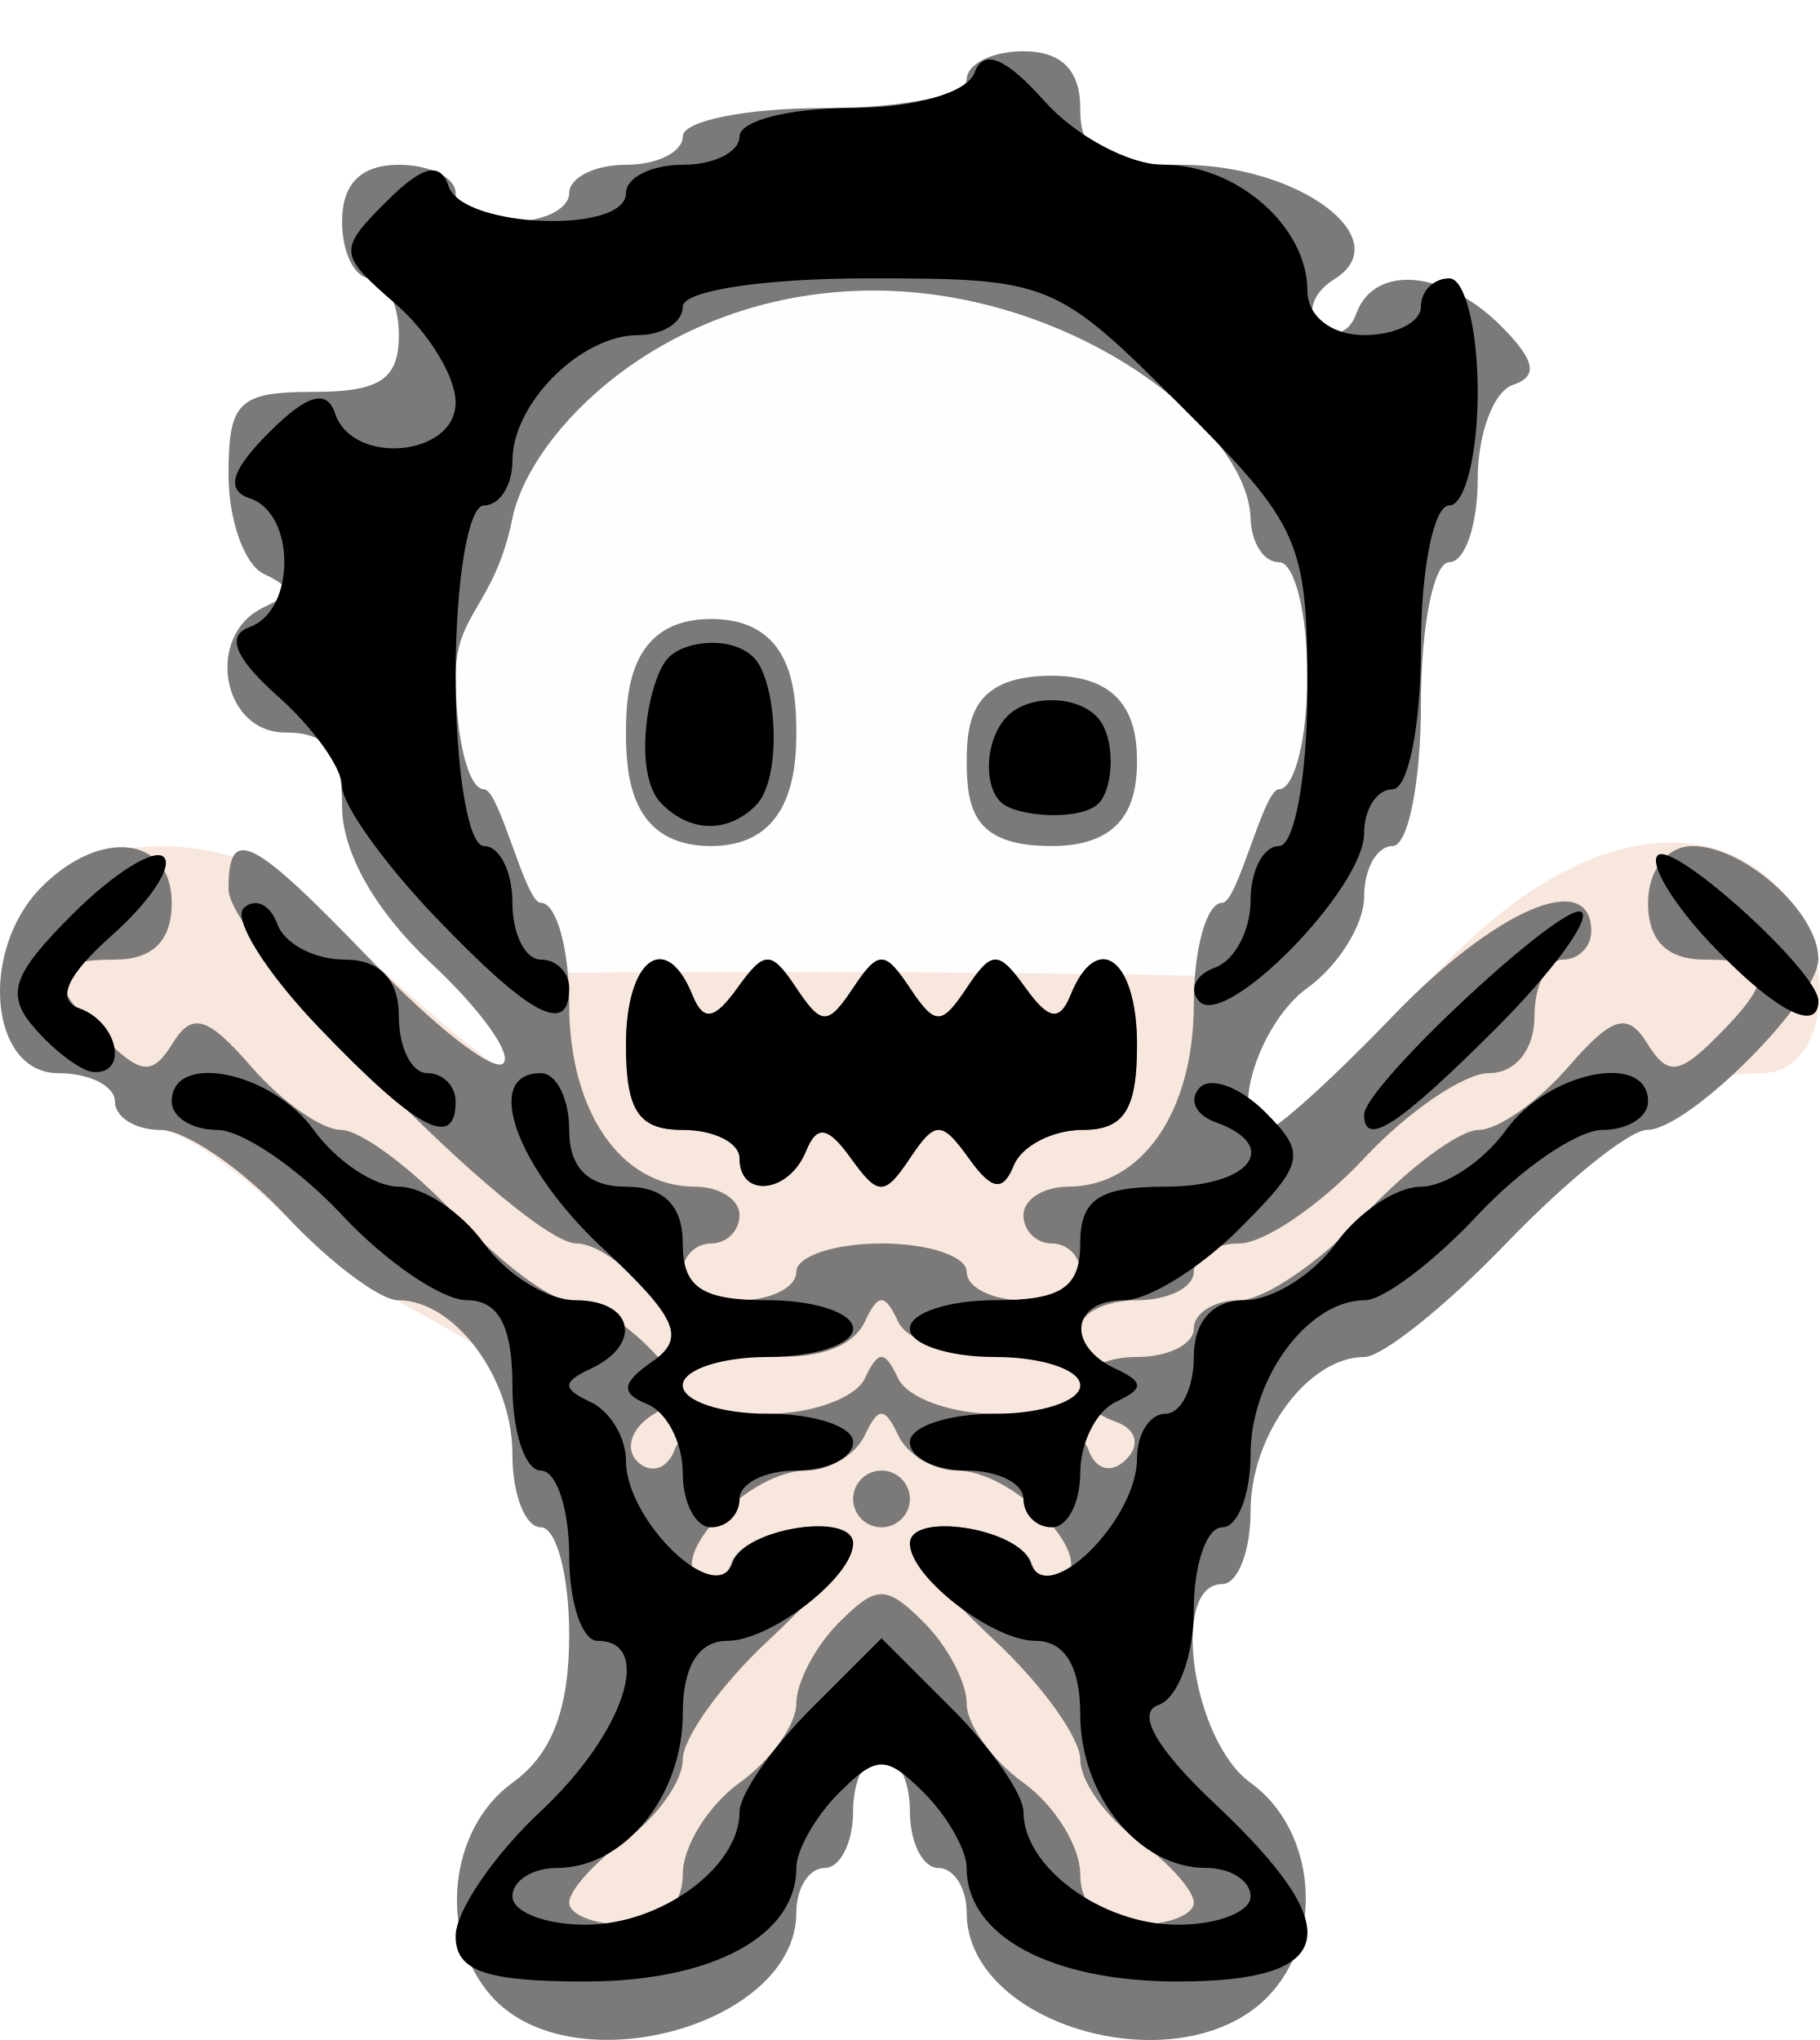
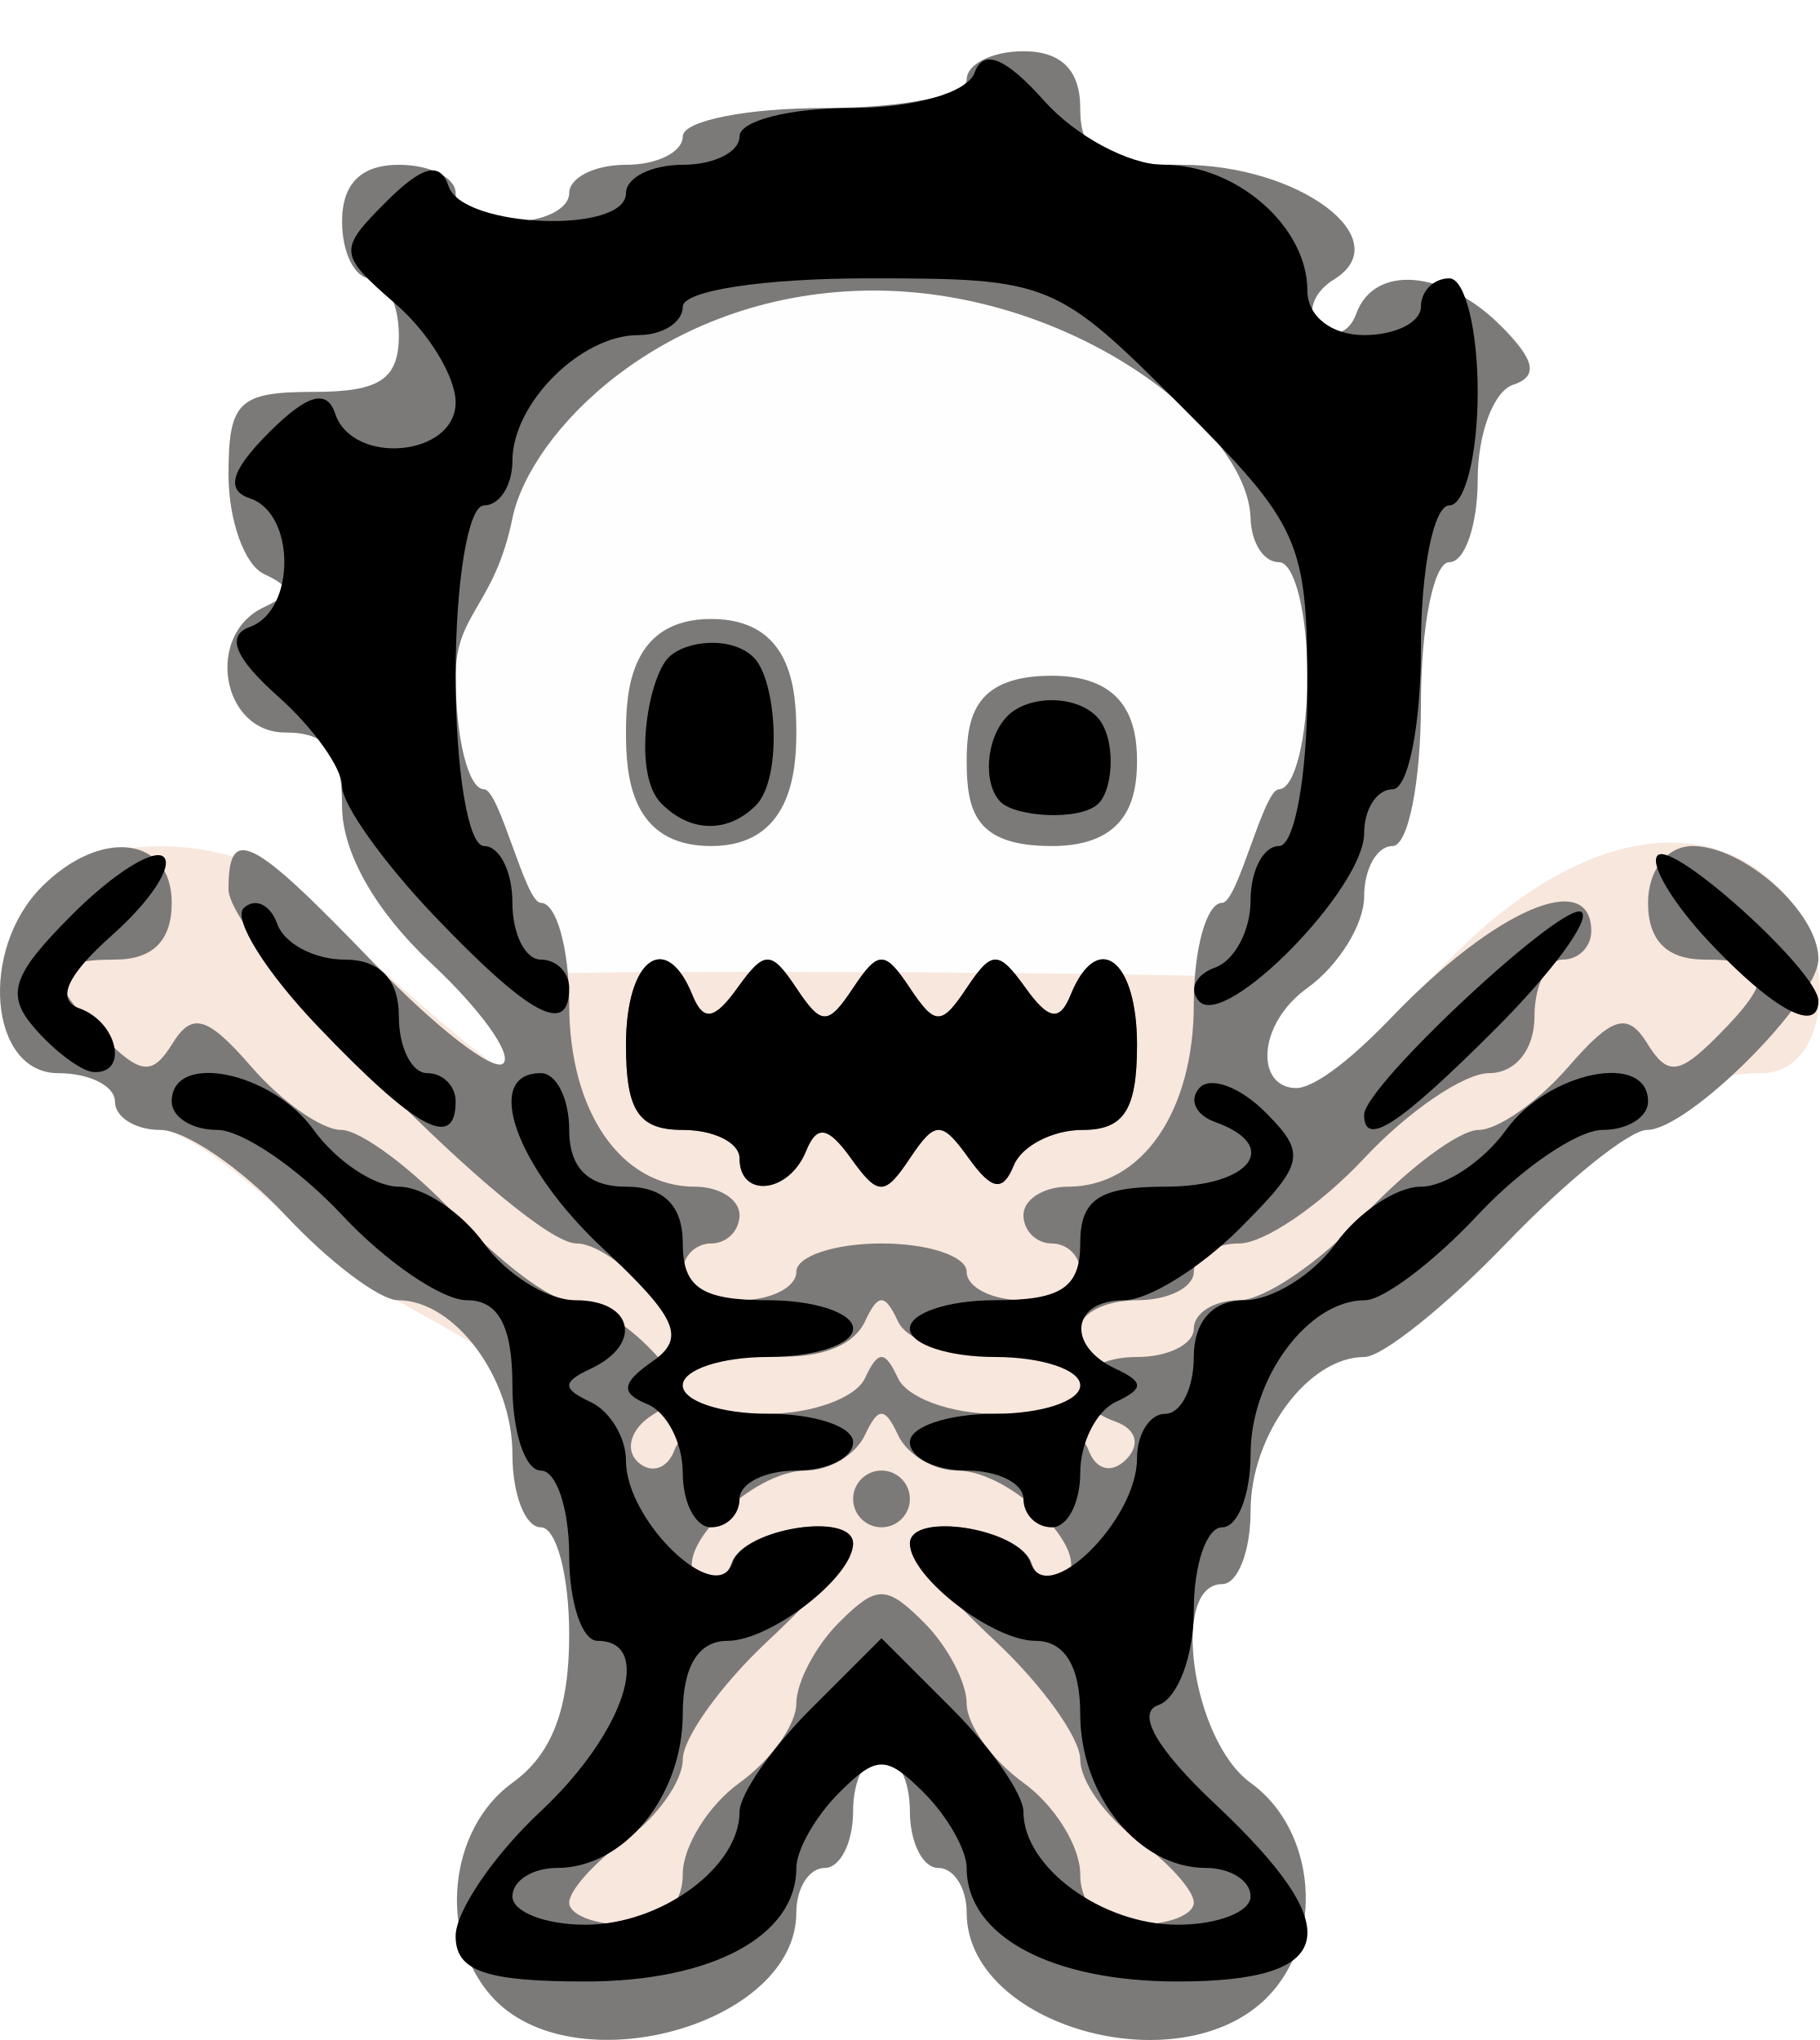
<svg xmlns="http://www.w3.org/2000/svg" width="33" height="37" id="svg11605" version="1.0">
  <defs id="defs11607" />
  <g id="layer1">
    <g transform="matrix(0.514842,0,0,0.514842,-21.46446,-122.3653)" id="g11585">
      <path id="path11587" d="M 61.403,275.078 L 55.242,261.542 L 59.225,247.232 L 82.885,246.04 L 90.437,260.988 L 82.081,278.676 L 72.135,280.266 L 61.403,275.078 z " style="fill:#fefefe" />
      <path id="path11589" d="M 60.878,307.886 C 58.999,305.752 59.672,302.504 61.926,300.879 C 63.987,299.394 61.628,290.886 61.628,288.686 C 61.628,285.709 54.854,283.681 52.74,281.481 C 50.626,279.281 48.187,277.481 47.318,277.481 C 46.45,277.481 45.74,277.031 45.74,276.481 C 45.74,275.931 44.84,275.481 43.74,275.481 C 41.317,275.481 40.939,271.139 43.169,268.91 C 45.355,266.724 50.698,267.127 52.879,269.642 C 53.91,270.83 59.807,276.163 60.216,275.725 C 60.626,275.286 60.646,272.292 59.959,272.047 C 59.271,271.801 86.494,271.926 85.807,272.171 C 85.119,272.417 84.975,277.78 85.365,278.199 C 85.754,278.618 90.44,273.875 92.62,271.606 C 96.889,267.164 101.501,266.1 104.311,268.91 C 106.541,271.139 106.163,275.481 103.74,275.481 C 102.64,275.481 99.653,275.931 99.653,276.481 C 99.653,277.031 96.854,279.281 94.74,281.481 C 92.626,283.681 83.454,286.639 83.454,289.32 C 83.454,290.734 81.593,299.592 83.653,301.078 C 85.985,302.758 85.976,305.208 83.927,307.258 C 80.82,310.365 73.29,299.481 72.74,299.481 C 72.19,299.481 63.706,311.098 60.878,307.886 z " style="fill:#f8e7dd" />
-       <path id="path11591" d="M 58.99,307.986 C 57.111,305.851 57.485,302.106 59.74,300.481 C 61.133,299.477 61.74,297.893 61.74,295.261 C 61.74,293.182 61.29,291.481 60.74,291.481 C 60.19,291.481 59.74,290.324 59.74,288.91 C 59.74,286.218 57.71,283.481 55.713,283.481 C 55.069,283.481 53.281,282.131 51.74,280.481 C 50.199,278.831 48.218,277.481 47.339,277.481 C 46.459,277.481 45.74,277.031 45.74,276.481 C 45.74,275.931 44.84,275.481 43.74,275.481 C 41.317,275.481 40.939,271.139 43.169,268.91 C 45.25,266.829 47.74,267.14 47.74,269.481 C 47.74,270.815 47.073,271.481 45.74,271.481 C 43.324,271.481 43.23,272.114 45.331,274.215 C 46.659,275.544 47.062,275.578 47.774,274.426 C 48.46,273.317 49.006,273.482 50.551,275.263 C 51.609,276.483 53.029,277.481 53.706,277.481 C 54.383,277.481 56.199,278.831 57.74,280.481 C 59.281,282.131 61.069,283.481 61.713,283.481 C 62.356,283.481 63.599,284.197 64.474,285.072 C 65.804,286.403 65.838,286.803 64.681,287.518 C 63.92,287.988 63.684,288.735 64.156,289.177 C 64.628,289.619 65.215,289.419 65.46,288.731 C 65.706,288.044 67.182,287.481 68.74,287.481 C 70.298,287.481 71.836,286.919 72.157,286.231 C 72.623,285.231 72.857,285.231 73.323,286.231 C 73.644,286.919 75.182,287.481 76.74,287.481 C 78.298,287.481 79.774,288.044 80.02,288.731 C 80.279,289.458 80.837,289.61 81.353,289.094 C 81.869,288.579 81.717,288.021 80.99,287.761 C 79.016,287.056 79.534,285.481 81.74,285.481 C 82.84,285.481 83.74,285.031 83.74,284.481 C 83.74,283.931 84.459,283.481 85.339,283.481 C 86.218,283.481 88.199,282.131 89.74,280.481 C 91.281,278.831 93.097,277.481 93.774,277.481 C 94.451,277.481 95.871,276.483 96.929,275.263 C 98.474,273.482 99.02,273.317 99.706,274.426 C 100.418,275.578 100.821,275.544 102.149,274.215 C 104.25,272.114 104.156,271.481 101.74,271.481 C 100.407,271.481 99.74,270.815 99.74,269.481 C 99.74,268.33 100.407,267.481 101.311,267.481 C 103.13,267.481 105.74,269.824 105.74,271.455 C 105.74,272.909 101.162,277.481 99.707,277.481 C 99.089,277.481 96.854,279.281 94.74,281.481 C 92.626,283.681 90.379,285.481 89.747,285.481 C 87.768,285.481 85.74,288.229 85.74,290.91 C 85.74,292.324 85.29,293.481 84.74,293.481 C 82.892,293.481 83.679,298.996 85.74,300.481 C 88.072,302.162 88.361,306.003 86.311,308.053 C 83.205,311.16 75.74,309.041 75.74,305.053 C 75.74,304.188 75.29,303.481 74.74,303.481 C 74.19,303.481 73.74,302.581 73.74,301.481 C 73.74,300.381 73.29,299.481 72.74,299.481 C 72.19,299.481 71.74,300.381 71.74,301.481 C 71.74,302.581 71.29,303.481 70.74,303.481 C 70.19,303.481 69.74,304.188 69.74,305.053 C 69.74,309.036 61.818,311.198 58.99,307.986 z M 65.74,303.702 C 65.74,302.724 66.64,301.274 67.74,300.481 C 68.84,299.689 69.74,298.432 69.74,297.689 C 69.74,296.946 70.415,295.663 71.24,294.838 C 72.573,293.505 72.907,293.505 74.24,294.838 C 75.065,295.663 75.74,296.946 75.74,297.689 C 75.74,298.432 76.64,299.689 77.74,300.481 C 78.84,301.274 79.74,302.724 79.74,303.702 C 79.74,304.815 80.489,305.481 81.74,305.481 C 82.84,305.481 83.74,305.131 83.74,304.702 C 83.74,304.274 82.84,303.274 81.74,302.481 C 80.64,301.689 79.74,300.42 79.74,299.662 C 79.74,298.904 78.39,297.023 76.74,295.481 C 75.09,293.94 73.74,292.409 73.74,292.08 C 73.74,290.915 77.58,291.5 78.02,292.731 C 78.265,293.419 78.806,293.665 79.222,293.279 C 80.211,292.36 77.31,289.481 75.395,289.481 C 74.576,289.481 73.644,288.919 73.323,288.231 C 72.857,287.231 72.623,287.231 72.157,288.231 C 71.836,288.919 70.904,289.481 70.085,289.481 C 68.17,289.481 65.269,292.36 66.258,293.279 C 66.674,293.665 67.215,293.419 67.46,292.731 C 67.9,291.5 71.74,290.915 71.74,292.08 C 71.74,292.409 70.39,293.94 68.74,295.481 C 67.09,297.023 65.74,298.904 65.74,299.662 C 65.74,300.42 64.84,301.689 63.74,302.481 C 62.64,303.274 61.74,304.274 61.74,304.702 C 61.74,305.131 62.64,305.481 63.74,305.481 C 64.991,305.481 65.74,304.815 65.74,303.702 z M 71.74,290.481 C 71.74,289.931 72.19,289.481 72.74,289.481 C 73.29,289.481 73.74,289.931 73.74,290.481 C 73.74,291.031 73.29,291.481 72.74,291.481 C 72.19,291.481 71.74,291.031 71.74,290.481 z M 64.74,283.481 C 63.947,282.381 62.713,281.481 61.998,281.481 C 60.177,281.481 49.74,270.856 49.74,269.003 C 49.74,266.701 50.537,267.106 54.86,271.606 C 57.04,273.875 59.091,275.463 59.419,275.136 C 59.746,274.808 58.603,273.221 56.877,271.61 C 54.918,269.779 53.74,267.704 53.74,266.08 C 53.74,264.148 53.227,263.481 51.74,263.481 C 49.49,263.481 48.905,260.038 50.99,259.065 C 51.99,258.598 51.99,258.365 50.99,257.898 C 50.303,257.577 49.74,256.002 49.74,254.398 C 49.74,251.824 50.092,251.481 52.74,251.481 C 55.073,251.481 55.74,251.037 55.74,249.481 C 55.74,248.381 55.29,247.481 54.74,247.481 C 54.19,247.481 53.74,246.581 53.74,245.481 C 53.74,244.148 54.407,243.481 55.74,243.481 C 56.84,243.481 57.74,243.931 57.74,244.481 C 57.74,245.031 58.64,245.481 59.74,245.481 C 60.84,245.481 61.74,245.031 61.74,244.481 C 61.74,243.931 62.64,243.481 63.74,243.481 C 64.84,243.481 65.74,243.031 65.74,242.481 C 65.74,241.931 67.99,241.481 70.74,241.481 C 73.49,241.481 75.74,241.031 75.74,240.481 C 75.74,239.931 76.64,239.481 77.74,239.481 C 79.073,239.481 79.74,240.148 79.74,241.481 C 79.74,243.108 80.407,243.481 83.311,243.481 C 87.463,243.481 90.96,246.11 88.681,247.518 C 87.92,247.988 87.684,248.735 88.156,249.177 C 88.628,249.619 89.215,249.419 89.46,248.731 C 90.088,246.973 92.579,247.178 94.553,249.151 C 95.767,250.365 95.884,250.933 94.981,251.234 C 94.298,251.462 93.74,252.961 93.74,254.565 C 93.74,256.169 93.29,257.481 92.74,257.481 C 92.19,257.481 91.74,259.731 91.74,262.481 C 91.74,265.231 91.29,267.481 90.74,267.481 C 90.19,267.481 89.74,268.282 89.74,269.261 C 89.74,270.239 88.84,271.689 87.74,272.481 C 85.939,273.779 84.887,277.481 86.318,277.481 C 86.637,277.481 88.626,275.681 90.74,273.481 C 94.365,269.709 97.74,268.262 97.74,270.481 C 97.74,271.031 97.29,271.481 96.74,271.481 C 96.19,271.481 95.74,272.381 95.74,273.481 C 95.74,274.647 95.073,275.481 94.141,275.481 C 93.262,275.481 91.281,276.831 89.74,278.481 C 88.199,280.131 86.218,281.481 85.339,281.481 C 84.459,281.481 83.74,281.931 83.74,282.481 C 83.74,283.031 82.84,283.481 81.74,283.481 C 80.64,283.481 79.74,283.931 79.74,284.481 C 79.74,285.934 74.014,285.71 73.323,284.231 C 72.857,283.231 72.623,283.231 72.157,284.231 C 71.235,286.206 66.347,285.711 64.74,283.481 z M 69.74,282.481 C 69.74,281.931 71.09,281.481 72.74,281.481 C 74.39,281.481 75.74,281.931 75.74,282.481 C 75.74,283.031 76.64,283.481 77.74,283.481 C 78.84,283.481 79.74,283.031 79.74,282.481 C 79.74,281.931 79.29,281.481 78.74,281.481 C 78.19,281.481 77.74,281.031 77.74,280.481 C 77.74,279.931 78.447,279.481 79.311,279.481 C 81.917,279.481 83.74,276.834 83.74,273.053 C 83.74,271.088 84.19,269.481 84.74,269.481 C 85.29,269.481 86.19,265.481 86.74,265.481 C 87.29,265.481 87.74,263.681 87.74,261.481 C 87.74,259.281 87.29,257.481 86.74,257.481 C 86.19,257.481 85.766,256.786 85.74,255.936 C 85.64,252.65 79.281,247.762 72.133,247.915 C 64.984,248.068 60.353,252.933 59.74,255.936 C 59.11,259.022 57.74,259.281 57.74,261.481 C 57.74,263.681 58.19,265.481 58.74,265.481 C 59.29,265.481 60.19,269.481 60.74,269.481 C 61.29,269.481 61.74,271.088 61.74,273.053 C 61.74,276.834 63.563,279.481 66.169,279.481 C 67.033,279.481 67.74,279.931 67.74,280.481 C 67.74,281.031 67.29,281.481 66.74,281.481 C 66.19,281.481 65.74,281.931 65.74,282.481 C 65.74,283.031 66.64,283.481 67.74,283.481 C 68.84,283.481 69.74,283.031 69.74,282.481 z M 67.74,278.481 C 67.74,277.931 66.84,277.481 65.74,277.481 C 64.184,277.481 63.74,276.815 63.74,274.481 C 63.74,271.459 65.14,270.413 66.081,272.731 C 66.462,273.673 66.854,273.611 67.664,272.481 C 68.62,271.148 68.851,271.148 69.74,272.481 C 70.629,273.815 70.851,273.815 71.74,272.481 C 72.629,271.148 72.851,271.148 73.74,272.481 C 74.629,273.815 74.851,273.815 75.74,272.481 C 76.629,271.148 76.86,271.148 77.816,272.481 C 78.626,273.611 79.018,273.673 79.399,272.731 C 80.34,270.413 81.74,271.459 81.74,274.481 C 81.74,276.771 81.286,277.481 79.823,277.481 C 78.769,277.481 77.678,278.044 77.399,278.731 C 77.018,279.673 76.626,279.611 75.816,278.481 C 74.86,277.148 74.629,277.148 73.74,278.481 C 72.851,279.815 72.62,279.815 71.664,278.481 C 70.854,277.352 70.462,277.29 70.081,278.231 C 69.476,279.721 67.74,279.906 67.74,278.481 z M 63.74,263.481 C 63.74,261.988 63.907,259.481 66.74,259.481 C 69.573,259.481 69.74,261.939 69.74,263.481 C 69.74,264.825 69.573,267.481 66.74,267.481 C 63.907,267.481 63.74,265.024 63.74,263.481 z M 75.74,264.481 C 75.74,262.858 76.073,261.481 78.74,261.481 C 81.407,261.481 81.74,263.202 81.74,264.481 C 81.74,265.81 81.407,267.481 78.74,267.481 C 76.073,267.481 75.74,266.303 75.74,264.481 z " style="fill:#7c7a78" />
+       <path id="path11591" d="M 58.99,307.986 C 57.111,305.851 57.485,302.106 59.74,300.481 C 61.133,299.477 61.74,297.893 61.74,295.261 C 61.74,293.182 61.29,291.481 60.74,291.481 C 60.19,291.481 59.74,290.324 59.74,288.91 C 59.74,286.218 57.71,283.481 55.713,283.481 C 55.069,283.481 53.281,282.131 51.74,280.481 C 50.199,278.831 48.218,277.481 47.339,277.481 C 46.459,277.481 45.74,277.031 45.74,276.481 C 45.74,275.931 44.84,275.481 43.74,275.481 C 41.317,275.481 40.939,271.139 43.169,268.91 C 45.25,266.829 47.74,267.14 47.74,269.481 C 47.74,270.815 47.073,271.481 45.74,271.481 C 43.324,271.481 43.23,272.114 45.331,274.215 C 46.659,275.544 47.062,275.578 47.774,274.426 C 48.46,273.317 49.006,273.482 50.551,275.263 C 51.609,276.483 53.029,277.481 53.706,277.481 C 54.383,277.481 56.199,278.831 57.74,280.481 C 59.281,282.131 61.069,283.481 61.713,283.481 C 62.356,283.481 63.599,284.197 64.474,285.072 C 65.804,286.403 65.838,286.803 64.681,287.518 C 63.92,287.988 63.684,288.735 64.156,289.177 C 64.628,289.619 65.215,289.419 65.46,288.731 C 65.706,288.044 67.182,287.481 68.74,287.481 C 70.298,287.481 71.836,286.919 72.157,286.231 C 72.623,285.231 72.857,285.231 73.323,286.231 C 73.644,286.919 75.182,287.481 76.74,287.481 C 78.298,287.481 79.774,288.044 80.02,288.731 C 80.279,289.458 80.837,289.61 81.353,289.094 C 81.869,288.579 81.717,288.021 80.99,287.761 C 79.016,287.056 79.534,285.481 81.74,285.481 C 82.84,285.481 83.74,285.031 83.74,284.481 C 83.74,283.931 84.459,283.481 85.339,283.481 C 86.218,283.481 88.199,282.131 89.74,280.481 C 91.281,278.831 93.097,277.481 93.774,277.481 C 94.451,277.481 95.871,276.483 96.929,275.263 C 98.474,273.482 99.02,273.317 99.706,274.426 C 100.418,275.578 100.821,275.544 102.149,274.215 C 104.25,272.114 104.156,271.481 101.74,271.481 C 100.407,271.481 99.74,270.815 99.74,269.481 C 99.74,268.33 100.407,267.481 101.311,267.481 C 103.13,267.481 105.74,269.824 105.74,271.455 C 105.74,272.909 101.162,277.481 99.707,277.481 C 99.089,277.481 96.854,279.281 94.74,281.481 C 92.626,283.681 90.379,285.481 89.747,285.481 C 87.768,285.481 85.74,288.229 85.74,290.91 C 85.74,292.324 85.29,293.481 84.74,293.481 C 82.892,293.481 83.679,298.996 85.74,300.481 C 88.072,302.162 88.361,306.003 86.311,308.053 C 83.205,311.16 75.74,309.041 75.74,305.053 C 75.74,304.188 75.29,303.481 74.74,303.481 C 74.19,303.481 73.74,302.581 73.74,301.481 C 73.74,300.381 73.29,299.481 72.74,299.481 C 72.19,299.481 71.74,300.381 71.74,301.481 C 71.74,302.581 71.29,303.481 70.74,303.481 C 70.19,303.481 69.74,304.188 69.74,305.053 C 69.74,309.036 61.818,311.198 58.99,307.986 z M 65.74,303.702 C 65.74,302.724 66.64,301.274 67.74,300.481 C 68.84,299.689 69.74,298.432 69.74,297.689 C 69.74,296.946 70.415,295.663 71.24,294.838 C 72.573,293.505 72.907,293.505 74.24,294.838 C 75.065,295.663 75.74,296.946 75.74,297.689 C 75.74,298.432 76.64,299.689 77.74,300.481 C 78.84,301.274 79.74,302.724 79.74,303.702 C 79.74,304.815 80.489,305.481 81.74,305.481 C 82.84,305.481 83.74,305.131 83.74,304.702 C 83.74,304.274 82.84,303.274 81.74,302.481 C 80.64,301.689 79.74,300.42 79.74,299.662 C 79.74,298.904 78.39,297.023 76.74,295.481 C 75.09,293.94 73.74,292.409 73.74,292.08 C 73.74,290.915 77.58,291.5 78.02,292.731 C 78.265,293.419 78.806,293.665 79.222,293.279 C 80.211,292.36 77.31,289.481 75.395,289.481 C 74.576,289.481 73.644,288.919 73.323,288.231 C 72.857,287.231 72.623,287.231 72.157,288.231 C 71.836,288.919 70.904,289.481 70.085,289.481 C 68.17,289.481 65.269,292.36 66.258,293.279 C 66.674,293.665 67.215,293.419 67.46,292.731 C 67.9,291.5 71.74,290.915 71.74,292.08 C 71.74,292.409 70.39,293.94 68.74,295.481 C 67.09,297.023 65.74,298.904 65.74,299.662 C 65.74,300.42 64.84,301.689 63.74,302.481 C 62.64,303.274 61.74,304.274 61.74,304.702 C 61.74,305.131 62.64,305.481 63.74,305.481 C 64.991,305.481 65.74,304.815 65.74,303.702 z M 71.74,290.481 C 71.74,289.931 72.19,289.481 72.74,289.481 C 73.29,289.481 73.74,289.931 73.74,290.481 C 73.74,291.031 73.29,291.481 72.74,291.481 C 72.19,291.481 71.74,291.031 71.74,290.481 z M 64.74,283.481 C 63.947,282.381 62.713,281.481 61.998,281.481 C 60.177,281.481 49.74,270.856 49.74,269.003 C 49.74,266.701 50.537,267.106 54.86,271.606 C 57.04,273.875 59.091,275.463 59.419,275.136 C 59.746,274.808 58.603,273.221 56.877,271.61 C 54.918,269.779 53.74,267.704 53.74,266.08 C 53.74,264.148 53.227,263.481 51.74,263.481 C 49.49,263.481 48.905,260.038 50.99,259.065 C 51.99,258.598 51.99,258.365 50.99,257.898 C 50.303,257.577 49.74,256.002 49.74,254.398 C 49.74,251.824 50.092,251.481 52.74,251.481 C 55.073,251.481 55.74,251.037 55.74,249.481 C 55.74,248.381 55.29,247.481 54.74,247.481 C 54.19,247.481 53.74,246.581 53.74,245.481 C 53.74,244.148 54.407,243.481 55.74,243.481 C 56.84,243.481 57.74,243.931 57.74,244.481 C 57.74,245.031 58.64,245.481 59.74,245.481 C 60.84,245.481 61.74,245.031 61.74,244.481 C 61.74,243.931 62.64,243.481 63.74,243.481 C 64.84,243.481 65.74,243.031 65.74,242.481 C 65.74,241.931 67.99,241.481 70.74,241.481 C 73.49,241.481 75.74,241.031 75.74,240.481 C 75.74,239.931 76.64,239.481 77.74,239.481 C 79.073,239.481 79.74,240.148 79.74,241.481 C 79.74,243.108 80.407,243.481 83.311,243.481 C 87.463,243.481 90.96,246.11 88.681,247.518 C 87.92,247.988 87.684,248.735 88.156,249.177 C 88.628,249.619 89.215,249.419 89.46,248.731 C 90.088,246.973 92.579,247.178 94.553,249.151 C 95.767,250.365 95.884,250.933 94.981,251.234 C 94.298,251.462 93.74,252.961 93.74,254.565 C 93.74,256.169 93.29,257.481 92.74,257.481 C 92.19,257.481 91.74,259.731 91.74,262.481 C 91.74,265.231 91.29,267.481 90.74,267.481 C 90.19,267.481 89.74,268.282 89.74,269.261 C 89.74,270.239 88.84,271.689 87.74,272.481 C 85.939,273.779 85.927,276.007 87.359,276.007 C 87.677,276.007 88.626,275.681 90.74,273.481 C 94.365,269.709 97.74,268.262 97.74,270.481 C 97.74,271.031 97.29,271.481 96.74,271.481 C 96.19,271.481 95.74,272.381 95.74,273.481 C 95.74,274.647 95.073,275.481 94.141,275.481 C 93.262,275.481 91.281,276.831 89.74,278.481 C 88.199,280.131 86.218,281.481 85.339,281.481 C 84.459,281.481 83.74,281.931 83.74,282.481 C 83.74,283.031 82.84,283.481 81.74,283.481 C 80.64,283.481 79.74,283.931 79.74,284.481 C 79.74,285.934 74.014,285.71 73.323,284.231 C 72.857,283.231 72.623,283.231 72.157,284.231 C 71.235,286.206 66.347,285.711 64.74,283.481 z M 69.74,282.481 C 69.74,281.931 71.09,281.481 72.74,281.481 C 74.39,281.481 75.74,281.931 75.74,282.481 C 75.74,283.031 76.64,283.481 77.74,283.481 C 78.84,283.481 79.74,283.031 79.74,282.481 C 79.74,281.931 79.29,281.481 78.74,281.481 C 78.19,281.481 77.74,281.031 77.74,280.481 C 77.74,279.931 78.447,279.481 79.311,279.481 C 81.917,279.481 83.74,276.834 83.74,273.053 C 83.74,271.088 84.19,269.481 84.74,269.481 C 85.29,269.481 86.19,265.481 86.74,265.481 C 87.29,265.481 87.74,263.681 87.74,261.481 C 87.74,259.281 87.29,257.481 86.74,257.481 C 86.19,257.481 85.766,256.786 85.74,255.936 C 85.64,252.65 79.281,247.762 72.133,247.915 C 64.984,248.068 60.353,252.933 59.74,255.936 C 59.11,259.022 57.74,259.281 57.74,261.481 C 57.74,263.681 58.19,265.481 58.74,265.481 C 59.29,265.481 60.19,269.481 60.74,269.481 C 61.29,269.481 61.74,271.088 61.74,273.053 C 61.74,276.834 63.563,279.481 66.169,279.481 C 67.033,279.481 67.74,279.931 67.74,280.481 C 67.74,281.031 67.29,281.481 66.74,281.481 C 66.19,281.481 65.74,281.931 65.74,282.481 C 65.74,283.031 66.64,283.481 67.74,283.481 C 68.84,283.481 69.74,283.031 69.74,282.481 z M 67.74,278.481 C 67.74,277.931 66.84,277.481 65.74,277.481 C 64.184,277.481 63.74,276.815 63.74,274.481 C 63.74,271.459 65.14,270.413 66.081,272.731 C 66.462,273.673 66.854,273.611 67.664,272.481 C 68.62,271.148 68.851,271.148 69.74,272.481 C 70.629,273.815 70.851,273.815 71.74,272.481 C 72.629,271.148 72.851,271.148 73.74,272.481 C 74.629,273.815 74.851,273.815 75.74,272.481 C 76.629,271.148 76.86,271.148 77.816,272.481 C 78.626,273.611 79.018,273.673 79.399,272.731 C 80.34,270.413 81.74,271.459 81.74,274.481 C 81.74,276.771 81.286,277.481 79.823,277.481 C 78.769,277.481 77.678,278.044 77.399,278.731 C 77.018,279.673 76.626,279.611 75.816,278.481 C 74.86,277.148 74.629,277.148 73.74,278.481 C 72.851,279.815 72.62,279.815 71.664,278.481 C 70.854,277.352 70.462,277.29 70.081,278.231 C 69.476,279.721 67.74,279.906 67.74,278.481 z M 63.74,263.481 C 63.74,261.988 63.907,259.481 66.74,259.481 C 69.573,259.481 69.74,261.939 69.74,263.481 C 69.74,264.825 69.573,267.481 66.74,267.481 C 63.907,267.481 63.74,265.024 63.74,263.481 z M 75.74,264.481 C 75.74,262.858 76.073,261.481 78.74,261.481 C 81.407,261.481 81.74,263.202 81.74,264.481 C 81.74,265.81 81.407,267.481 78.74,267.481 C 76.073,267.481 75.74,266.303 75.74,264.481 z " style="fill:#7c7a78" />
      <path id="path11593" d="M 57.74,305.883 C 57.74,305.003 59.09,303.023 60.74,301.481 C 63.662,298.752 64.752,295.481 62.74,295.481 C 62.19,295.481 61.74,294.131 61.74,292.481 C 61.74,290.831 61.29,289.481 60.74,289.481 C 60.19,289.481 59.74,288.131 59.74,286.481 C 59.74,284.399 59.251,283.481 58.141,283.481 C 57.262,283.481 55.281,282.131 53.74,280.481 C 52.199,278.831 50.218,277.481 49.339,277.481 C 48.459,277.481 47.74,277.031 47.74,276.481 C 47.74,274.713 51.251,275.416 52.74,277.481 C 53.533,278.581 54.883,279.481 55.74,279.481 C 56.597,279.481 57.947,280.381 58.74,281.481 C 59.533,282.581 60.982,283.481 61.961,283.481 C 64.004,283.481 64.344,285.033 62.49,285.898 C 61.49,286.365 61.49,286.598 62.49,287.065 C 63.178,287.386 63.74,288.318 63.74,289.136 C 63.74,291.267 66.954,294.338 67.493,292.722 C 67.895,291.516 71.74,290.91 71.74,292.053 C 71.74,293.226 68.827,295.481 67.311,295.481 C 66.29,295.481 65.74,296.382 65.74,298.053 C 65.74,300.946 63.672,303.481 61.311,303.481 C 60.447,303.481 59.74,303.931 59.74,304.481 C 59.74,305.031 60.897,305.481 62.311,305.481 C 64.974,305.481 67.74,303.456 67.74,301.507 C 67.74,300.893 68.865,299.265 70.24,297.89 L 72.74,295.39 L 75.24,297.89 C 76.615,299.265 77.74,300.893 77.74,301.507 C 77.74,303.456 80.506,305.481 83.169,305.481 C 84.583,305.481 85.74,305.031 85.74,304.481 C 85.74,303.931 85.033,303.481 84.169,303.481 C 81.808,303.481 79.74,300.946 79.74,298.053 C 79.74,296.382 79.19,295.481 78.169,295.481 C 76.653,295.481 73.74,293.226 73.74,292.053 C 73.74,290.91 77.585,291.516 77.987,292.722 C 78.538,294.374 81.74,291.243 81.74,289.053 C 81.74,288.188 82.19,287.481 82.74,287.481 C 83.29,287.481 83.74,286.581 83.74,285.481 C 83.74,284.231 84.407,283.481 85.519,283.481 C 86.498,283.481 87.947,282.581 88.74,281.481 C 89.533,280.381 90.883,279.481 91.74,279.481 C 92.597,279.481 93.947,278.581 94.74,277.481 C 96.229,275.416 99.74,274.713 99.74,276.481 C 99.74,277.031 99.021,277.481 98.141,277.481 C 97.262,277.481 95.281,278.831 93.74,280.481 C 92.199,282.131 90.411,283.481 89.767,283.481 C 87.77,283.481 85.74,286.218 85.74,288.91 C 85.74,290.324 85.29,291.481 84.74,291.481 C 84.19,291.481 83.74,292.794 83.74,294.398 C 83.74,296.002 83.178,297.508 82.49,297.743 C 81.7,298.014 82.436,299.297 84.49,301.228 C 89.204,305.66 88.819,307.481 83.169,307.481 C 78.714,307.481 75.74,305.88 75.74,303.481 C 75.74,302.853 75.065,301.663 74.24,300.838 C 72.907,299.505 72.573,299.505 71.24,300.838 C 70.415,301.663 69.74,302.853 69.74,303.481 C 69.74,305.88 66.766,307.481 62.311,307.481 C 58.789,307.481 57.74,307.114 57.74,305.883 z M 65.74,289.565 C 65.74,288.511 65.178,287.42 64.49,287.141 C 63.537,286.754 63.581,286.396 64.677,285.633 C 65.857,284.811 65.546,284.102 62.927,281.656 C 59.85,278.781 58.681,275.481 60.74,275.481 C 61.29,275.481 61.74,276.381 61.74,277.481 C 61.74,278.815 62.407,279.481 63.74,279.481 C 65.073,279.481 65.74,280.148 65.74,281.481 C 65.74,283.037 66.407,283.481 68.74,283.481 C 70.39,283.481 71.74,283.931 71.74,284.481 C 71.74,285.031 70.39,285.481 68.74,285.481 C 67.09,285.481 65.74,285.931 65.74,286.481 C 65.74,287.031 67.09,287.481 68.74,287.481 C 70.39,287.481 71.74,287.931 71.74,288.481 C 71.74,289.031 70.84,289.481 69.74,289.481 C 68.64,289.481 67.74,289.931 67.74,290.481 C 67.74,291.031 67.29,291.481 66.74,291.481 C 66.19,291.481 65.74,290.619 65.74,289.565 z M 77.74,290.481 C 77.74,289.931 76.84,289.481 75.74,289.481 C 74.64,289.481 73.74,289.031 73.74,288.481 C 73.74,287.931 75.09,287.481 76.74,287.481 C 78.39,287.481 79.74,287.031 79.74,286.481 C 79.74,285.931 78.39,285.481 76.74,285.481 C 75.09,285.481 73.74,285.031 73.74,284.481 C 73.74,283.931 75.09,283.481 76.74,283.481 C 79.073,283.481 79.74,283.037 79.74,281.481 C 79.74,279.926 80.407,279.481 82.74,279.481 C 85.741,279.481 86.845,278.043 84.49,277.202 C 83.803,276.956 83.556,276.415 83.942,275.999 C 84.329,275.583 85.367,275.966 86.251,276.849 C 87.726,278.324 87.651,278.661 85.344,280.968 C 83.962,282.351 82.135,283.481 81.285,283.481 C 79.431,283.481 79.236,285.079 80.99,285.898 C 81.99,286.365 81.99,286.598 80.99,287.065 C 80.303,287.386 79.74,288.511 79.74,289.565 C 79.74,290.619 79.29,291.481 78.74,291.481 C 78.19,291.481 77.74,291.031 77.74,290.481 z M 67.74,278.481 C 67.74,277.931 66.84,277.481 65.74,277.481 C 64.184,277.481 63.74,276.815 63.74,274.481 C 63.74,271.459 65.14,270.413 66.081,272.731 C 66.462,273.673 66.854,273.611 67.664,272.481 C 68.62,271.148 68.851,271.148 69.74,272.481 C 70.629,273.815 70.851,273.815 71.74,272.481 C 72.629,271.148 72.851,271.148 73.74,272.481 C 74.629,273.815 74.851,273.815 75.74,272.481 C 76.629,271.148 76.86,271.148 77.816,272.481 C 78.626,273.611 79.018,273.673 79.399,272.731 C 80.34,270.413 81.74,271.459 81.74,274.481 C 81.74,276.771 81.286,277.481 79.823,277.481 C 78.769,277.481 77.678,278.044 77.399,278.731 C 77.018,279.673 76.626,279.611 75.816,278.481 C 74.86,277.148 74.629,277.148 73.74,278.481 C 72.851,279.815 72.62,279.815 71.664,278.481 C 70.854,277.352 70.462,277.29 70.081,278.231 C 69.476,279.721 67.74,279.906 67.74,278.481 z M 52.893,273.843 C 51.052,271.918 49.876,270.036 50.28,269.662 C 50.683,269.288 51.215,269.544 51.46,270.231 C 51.706,270.919 52.769,271.481 53.823,271.481 C 55.073,271.481 55.74,272.177 55.74,273.481 C 55.74,274.581 56.19,275.481 56.74,275.481 C 57.29,275.481 57.74,275.931 57.74,276.481 C 57.74,278.214 56.347,277.456 52.893,273.843 z M 89.74,276.948 C 89.74,275.926 96.877,269.285 97.407,269.815 C 97.7,270.108 96.335,271.953 94.373,273.915 C 90.971,277.317 89.74,278.123 89.74,276.948 z M 42.948,273.94 C 41.87,272.719 42.088,272.042 44.258,269.872 C 45.69,268.441 47.131,267.539 47.461,267.869 C 47.791,268.199 46.976,269.432 45.65,270.61 C 44.04,272.04 43.655,272.9 44.49,273.199 C 45.83,273.68 46.237,275.507 44.99,275.443 C 44.578,275.422 43.658,274.746 42.948,273.94 z M 56.99,269.941 C 55.203,268.069 53.74,266.016 53.74,265.377 C 53.74,264.738 52.728,263.315 51.49,262.214 C 49.964,260.856 49.642,260.068 50.49,259.763 C 52.107,259.183 52.114,255.773 50.499,255.234 C 49.628,254.944 49.827,254.251 51.169,252.91 C 52.51,251.569 53.203,251.369 53.493,252.24 C 54.111,254.096 57.74,253.761 57.74,251.849 C 57.74,250.951 56.791,249.393 55.631,248.387 C 53.609,246.633 53.595,246.483 55.3,244.778 C 56.572,243.506 57.197,243.353 57.493,244.24 C 57.983,245.711 63.74,245.933 63.74,244.481 C 63.74,243.931 64.64,243.481 65.74,243.481 C 66.84,243.481 67.74,243.031 67.74,242.481 C 67.74,241.931 69.503,241.481 71.657,241.481 C 73.884,241.481 75.767,240.942 76.022,240.231 C 76.326,239.383 77.115,239.705 78.473,241.231 C 79.574,242.469 81.466,243.481 82.679,243.481 C 85.25,243.481 87.74,245.66 87.74,247.91 C 87.74,248.815 88.588,249.481 89.74,249.481 C 90.84,249.481 91.74,249.031 91.74,248.481 C 91.74,247.931 92.19,247.481 92.74,247.481 C 93.29,247.481 93.74,249.281 93.74,251.481 C 93.74,253.681 93.29,255.481 92.74,255.481 C 92.19,255.481 91.74,257.731 91.74,260.481 C 91.74,263.231 91.29,265.481 90.74,265.481 C 90.19,265.481 89.74,266.177 89.74,267.027 C 89.74,268.973 84.858,273.951 83.929,272.951 C 83.55,272.542 83.803,272.007 84.49,271.761 C 85.178,271.516 85.74,270.452 85.74,269.398 C 85.74,268.344 86.19,267.481 86.74,267.481 C 87.29,267.481 87.74,264.995 87.74,261.955 C 87.74,256.743 87.485,256.174 83.266,251.955 C 78.882,247.571 78.662,247.481 72.266,247.481 C 68.582,247.481 65.74,247.917 65.74,248.481 C 65.74,249.031 65.033,249.481 64.169,249.481 C 62.148,249.481 59.74,251.889 59.74,253.91 C 59.74,254.774 59.29,255.481 58.74,255.481 C 58.184,255.481 57.74,258.148 57.74,261.481 C 57.74,264.815 58.184,267.481 58.74,267.481 C 59.29,267.481 59.74,268.381 59.74,269.481 C 59.74,270.581 60.19,271.481 60.74,271.481 C 61.29,271.481 61.74,271.931 61.74,272.481 C 61.74,274.204 60.353,273.462 56.99,269.941 z M 101.889,270.854 C 100.597,269.476 99.782,268.106 100.079,267.809 C 100.619,267.269 105.74,271.907 105.74,272.936 C 105.74,274.113 104.131,273.243 101.889,270.854 z M 64.99,265.986 C 63.937,264.933 64.525,261.553 65.24,260.838 C 65.852,260.226 67.477,260.075 68.24,260.838 C 69.052,261.65 69.267,265.098 68.311,266.053 C 67.38,266.984 66.07,267.065 64.99,265.986 z M 76.935,265.927 C 76.303,265.295 76.406,263.672 77.185,262.893 C 77.911,262.167 79.547,262.145 80.311,262.91 C 81.001,263.599 80.934,265.43 80.383,265.981 C 79.756,266.608 77.467,266.459 76.935,265.927 z " style="fill:#000000" />
    </g>
  </g>
</svg>
